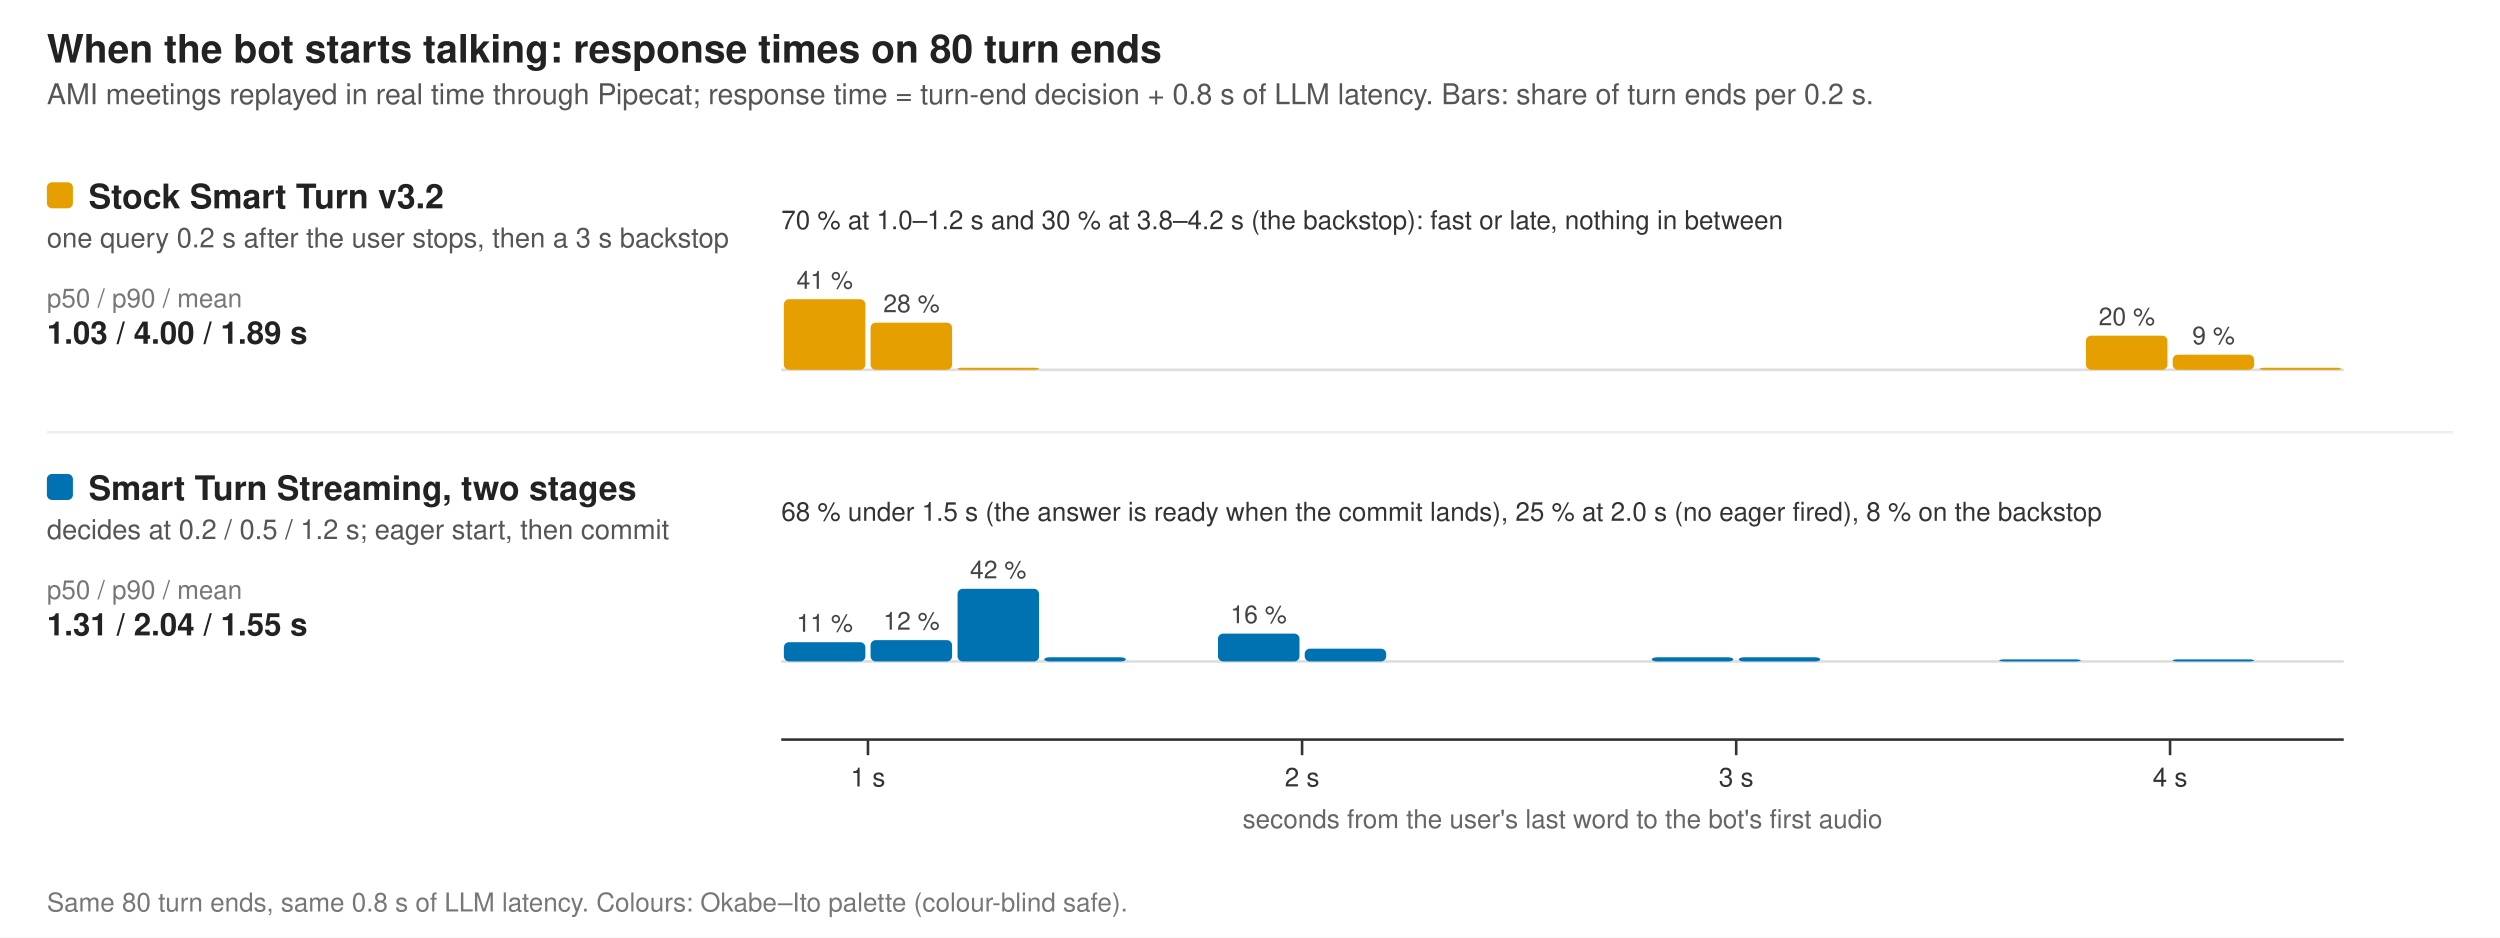
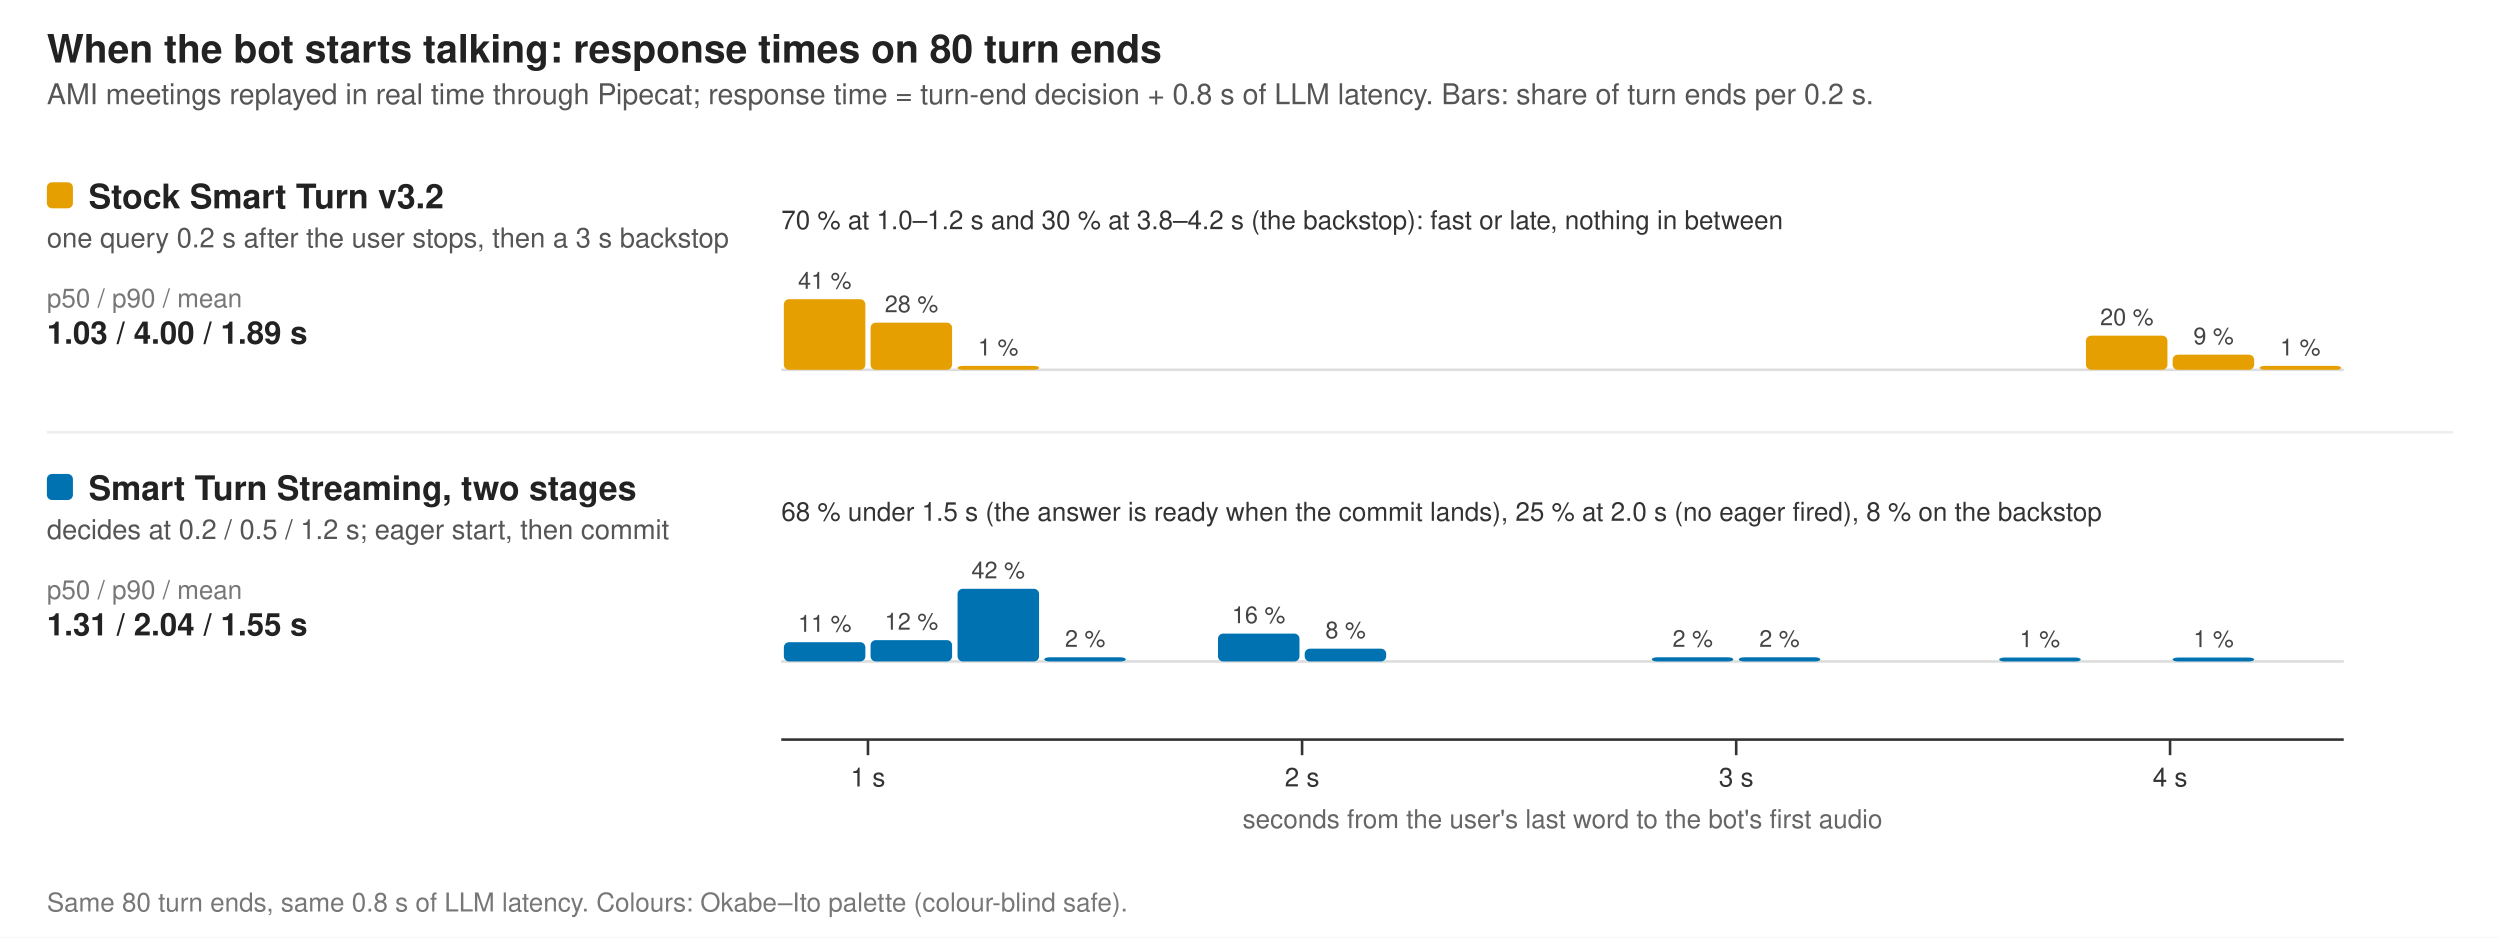
<svg xmlns="http://www.w3.org/2000/svg" width="960" height="360" viewBox="0 0 960 360" font-family="Helvetica, Arial, sans-serif">
  <style>text { paint-order: stroke; stroke: #ffffff; stroke-width: 3px; stroke-linejoin: round; }</style>
  <rect width="960" height="360" fill="#ffffff" />
  <text x="18" y="24" font-size="15" font-weight="bold" fill="#222">When the bot starts talking: response times on 80 turn ends</text>
  <text x="18" y="40" font-size="11" fill="#555">AMI meetings replayed in real time through Pipecat; response time = turn-end decision + 0.8 s of LLM latency. Bars: share of turn ends per 0.2 s.</text>
  <rect x="18" y="70" width="10" height="10" rx="2" fill="#E69F00" />
  <text x="34" y="80" font-size="13" font-weight="bold" fill="#222">Stock Smart Turn v3.2</text>
  <text x="18" y="95" font-size="10.5" fill="#555">one query 0.2 s after the user stops, then a 3 s backstop</text>
  <text x="18" y="118" font-size="10" fill="#777">p50 / p90 / mean</text>
  <text x="18" y="132" font-size="12" font-weight="bold" fill="#222">1.03 / 4.00 / 1.89 s</text>
  <text x="300" y="88" font-size="10" fill="#333">70 % at 1.0–1.2 s and 30 % at 3.8–4.2 s (the backstop): fast or late, nothing in between</text>
  <line x1="300" y1="142" x2="900" y2="142" stroke="#ddd" />
  <rect x="301.0" y="114.9" width="31.3" height="27.1" rx="2" fill="#E69F00" />
-   <text x="316.7" y="110.9" font-size="9.5" fill="#444" text-anchor="middle">41 %</text>
+   <text x="316.7" y="110.9" font-size="9" fill="#444" text-anchor="middle">41 %</text>
  <rect x="334.3" y="123.9" width="31.3" height="18.1" rx="2" fill="#E69F00" />
-   <text x="350.0" y="119.9" font-size="9.5" fill="#444" text-anchor="middle">28 %</text>
-   <rect x="367.7" y="141.2" width="31.3" height="0.8" rx="2" fill="#E69F00" />
+   <text x="350.0" y="119.9" font-size="9" fill="#444" text-anchor="middle">28 %</text>
+   <rect x="367.7" y="140.5" width="31.3" height="1.5" rx="2" fill="#E69F00" />
+   <text x="383.3" y="136.5" font-size="9" fill="#444" text-anchor="middle">1 %</text>
  <rect x="801.0" y="128.9" width="31.3" height="13.1" rx="2" fill="#E69F00" />
-   <text x="816.7" y="124.9" font-size="9.5" fill="#444" text-anchor="middle">20 %</text>
+   <text x="816.7" y="124.9" font-size="9" fill="#444" text-anchor="middle">20 %</text>
  <rect x="834.3" y="136.2" width="31.3" height="5.8" rx="2" fill="#E69F00" />
-   <text x="850.0" y="132.2" font-size="9.5" fill="#444" text-anchor="middle">9 %</text>
-   <rect x="867.7" y="141.2" width="31.3" height="0.8" rx="2" fill="#E69F00" />
+   <text x="850.0" y="132.2" font-size="9" fill="#444" text-anchor="middle">9 %</text>
+   <rect x="867.7" y="140.5" width="31.3" height="1.5" rx="2" fill="#E69F00" />
+   <text x="883.3" y="136.5" font-size="9" fill="#444" text-anchor="middle">1 %</text>
  <line x1="18" y1="166" x2="942" y2="166" stroke="#eee" />
  <rect x="18" y="182" width="10" height="10" rx="2" fill="#0072B2" />
  <text x="34" y="192" font-size="13" font-weight="bold" fill="#222">Smart Turn Streaming, two stages</text>
  <text x="18" y="207" font-size="10.5" fill="#555">decides at 0.2 / 0.5 / 1.2 s; eager start, then commit</text>
  <text x="18" y="230" font-size="10" fill="#777">p50 / p90 / mean</text>
  <text x="18" y="244" font-size="12" font-weight="bold" fill="#222">1.31 / 2.04 / 1.55 s</text>
  <text x="300" y="200" font-size="10" fill="#333">68 % under 1.5 s (the answer is ready when the commit lands), 25 % at 2.0 s (no eager fired), 8 % on the backstop</text>
  <line x1="300" y1="254" x2="900" y2="254" stroke="#ddd" />
  <rect x="301.0" y="246.6" width="31.3" height="7.4" rx="2" fill="#0072B2" />
-   <text x="316.7" y="242.6" font-size="9.5" fill="#444" text-anchor="middle">11 %</text>
+   <text x="316.7" y="242.6" font-size="9" fill="#444" text-anchor="middle">11 %</text>
  <rect x="334.3" y="245.8" width="31.3" height="8.2" rx="2" fill="#0072B2" />
-   <text x="350.0" y="241.8" font-size="9.5" fill="#444" text-anchor="middle">12 %</text>
+   <text x="350.0" y="241.8" font-size="9" fill="#444" text-anchor="middle">12 %</text>
  <rect x="367.7" y="226.1" width="31.3" height="27.9" rx="2" fill="#0072B2" />
-   <text x="383.3" y="222.1" font-size="9.5" fill="#444" text-anchor="middle">42 %</text>
+   <text x="383.3" y="222.1" font-size="9" fill="#444" text-anchor="middle">42 %</text>
  <rect x="401.0" y="252.4" width="31.3" height="1.6" rx="2" fill="#0072B2" />
+   <text x="416.7" y="248.4" font-size="9" fill="#444" text-anchor="middle">2 %</text>
  <rect x="467.7" y="243.3" width="31.3" height="10.7" rx="2" fill="#0072B2" />
-   <text x="483.3" y="239.3" font-size="9.5" fill="#444" text-anchor="middle">16 %</text>
+   <text x="483.3" y="239.3" font-size="9" fill="#444" text-anchor="middle">16 %</text>
  <rect x="501.0" y="249.1" width="31.3" height="4.9" rx="2" fill="#0072B2" />
+   <text x="516.7" y="245.1" font-size="9" fill="#444" text-anchor="middle">8 %</text>
  <rect x="634.3" y="252.4" width="31.3" height="1.6" rx="2" fill="#0072B2" />
+   <text x="650.0" y="248.4" font-size="9" fill="#444" text-anchor="middle">2 %</text>
  <rect x="667.7" y="252.4" width="31.3" height="1.6" rx="2" fill="#0072B2" />
-   <rect x="767.7" y="253.2" width="31.3" height="0.8" rx="2" fill="#0072B2" />
-   <rect x="834.3" y="253.2" width="31.3" height="0.8" rx="2" fill="#0072B2" />
+   <text x="683.3" y="248.4" font-size="9" fill="#444" text-anchor="middle">2 %</text>
+   <rect x="767.7" y="252.5" width="31.3" height="1.5" rx="2" fill="#0072B2" />
+   <text x="783.3" y="248.5" font-size="9" fill="#444" text-anchor="middle">1 %</text>
+   <rect x="834.3" y="252.5" width="31.3" height="1.5" rx="2" fill="#0072B2" />
+   <text x="850.0" y="248.5" font-size="9" fill="#444" text-anchor="middle">1 %</text>
  <line x1="300" y1="284" x2="900" y2="284" stroke="#333" />
  <line x1="333.3" y1="284" x2="333.3" y2="290" stroke="#333" />
  <text x="333.3" y="302" font-size="10" fill="#333" text-anchor="middle">1 s</text>
  <line x1="500.0" y1="284" x2="500.0" y2="290" stroke="#333" />
  <text x="500.0" y="302" font-size="10" fill="#333" text-anchor="middle">2 s</text>
  <line x1="666.7" y1="284" x2="666.7" y2="290" stroke="#333" />
  <text x="666.7" y="302" font-size="10" fill="#333" text-anchor="middle">3 s</text>
  <line x1="833.3" y1="284" x2="833.3" y2="290" stroke="#333" />
  <text x="833.3" y="302" font-size="10" fill="#333" text-anchor="middle">4 s</text>
  <text x="600" y="318" font-size="10" fill="#666" text-anchor="middle">seconds from the user's last word to the bot's first audio</text>
  <text x="18" y="350" font-size="10" fill="#777">Same 80 turn ends, same 0.8 s of LLM latency. Colours: Okabe–Ito palette (colour-blind safe).</text>
</svg>
